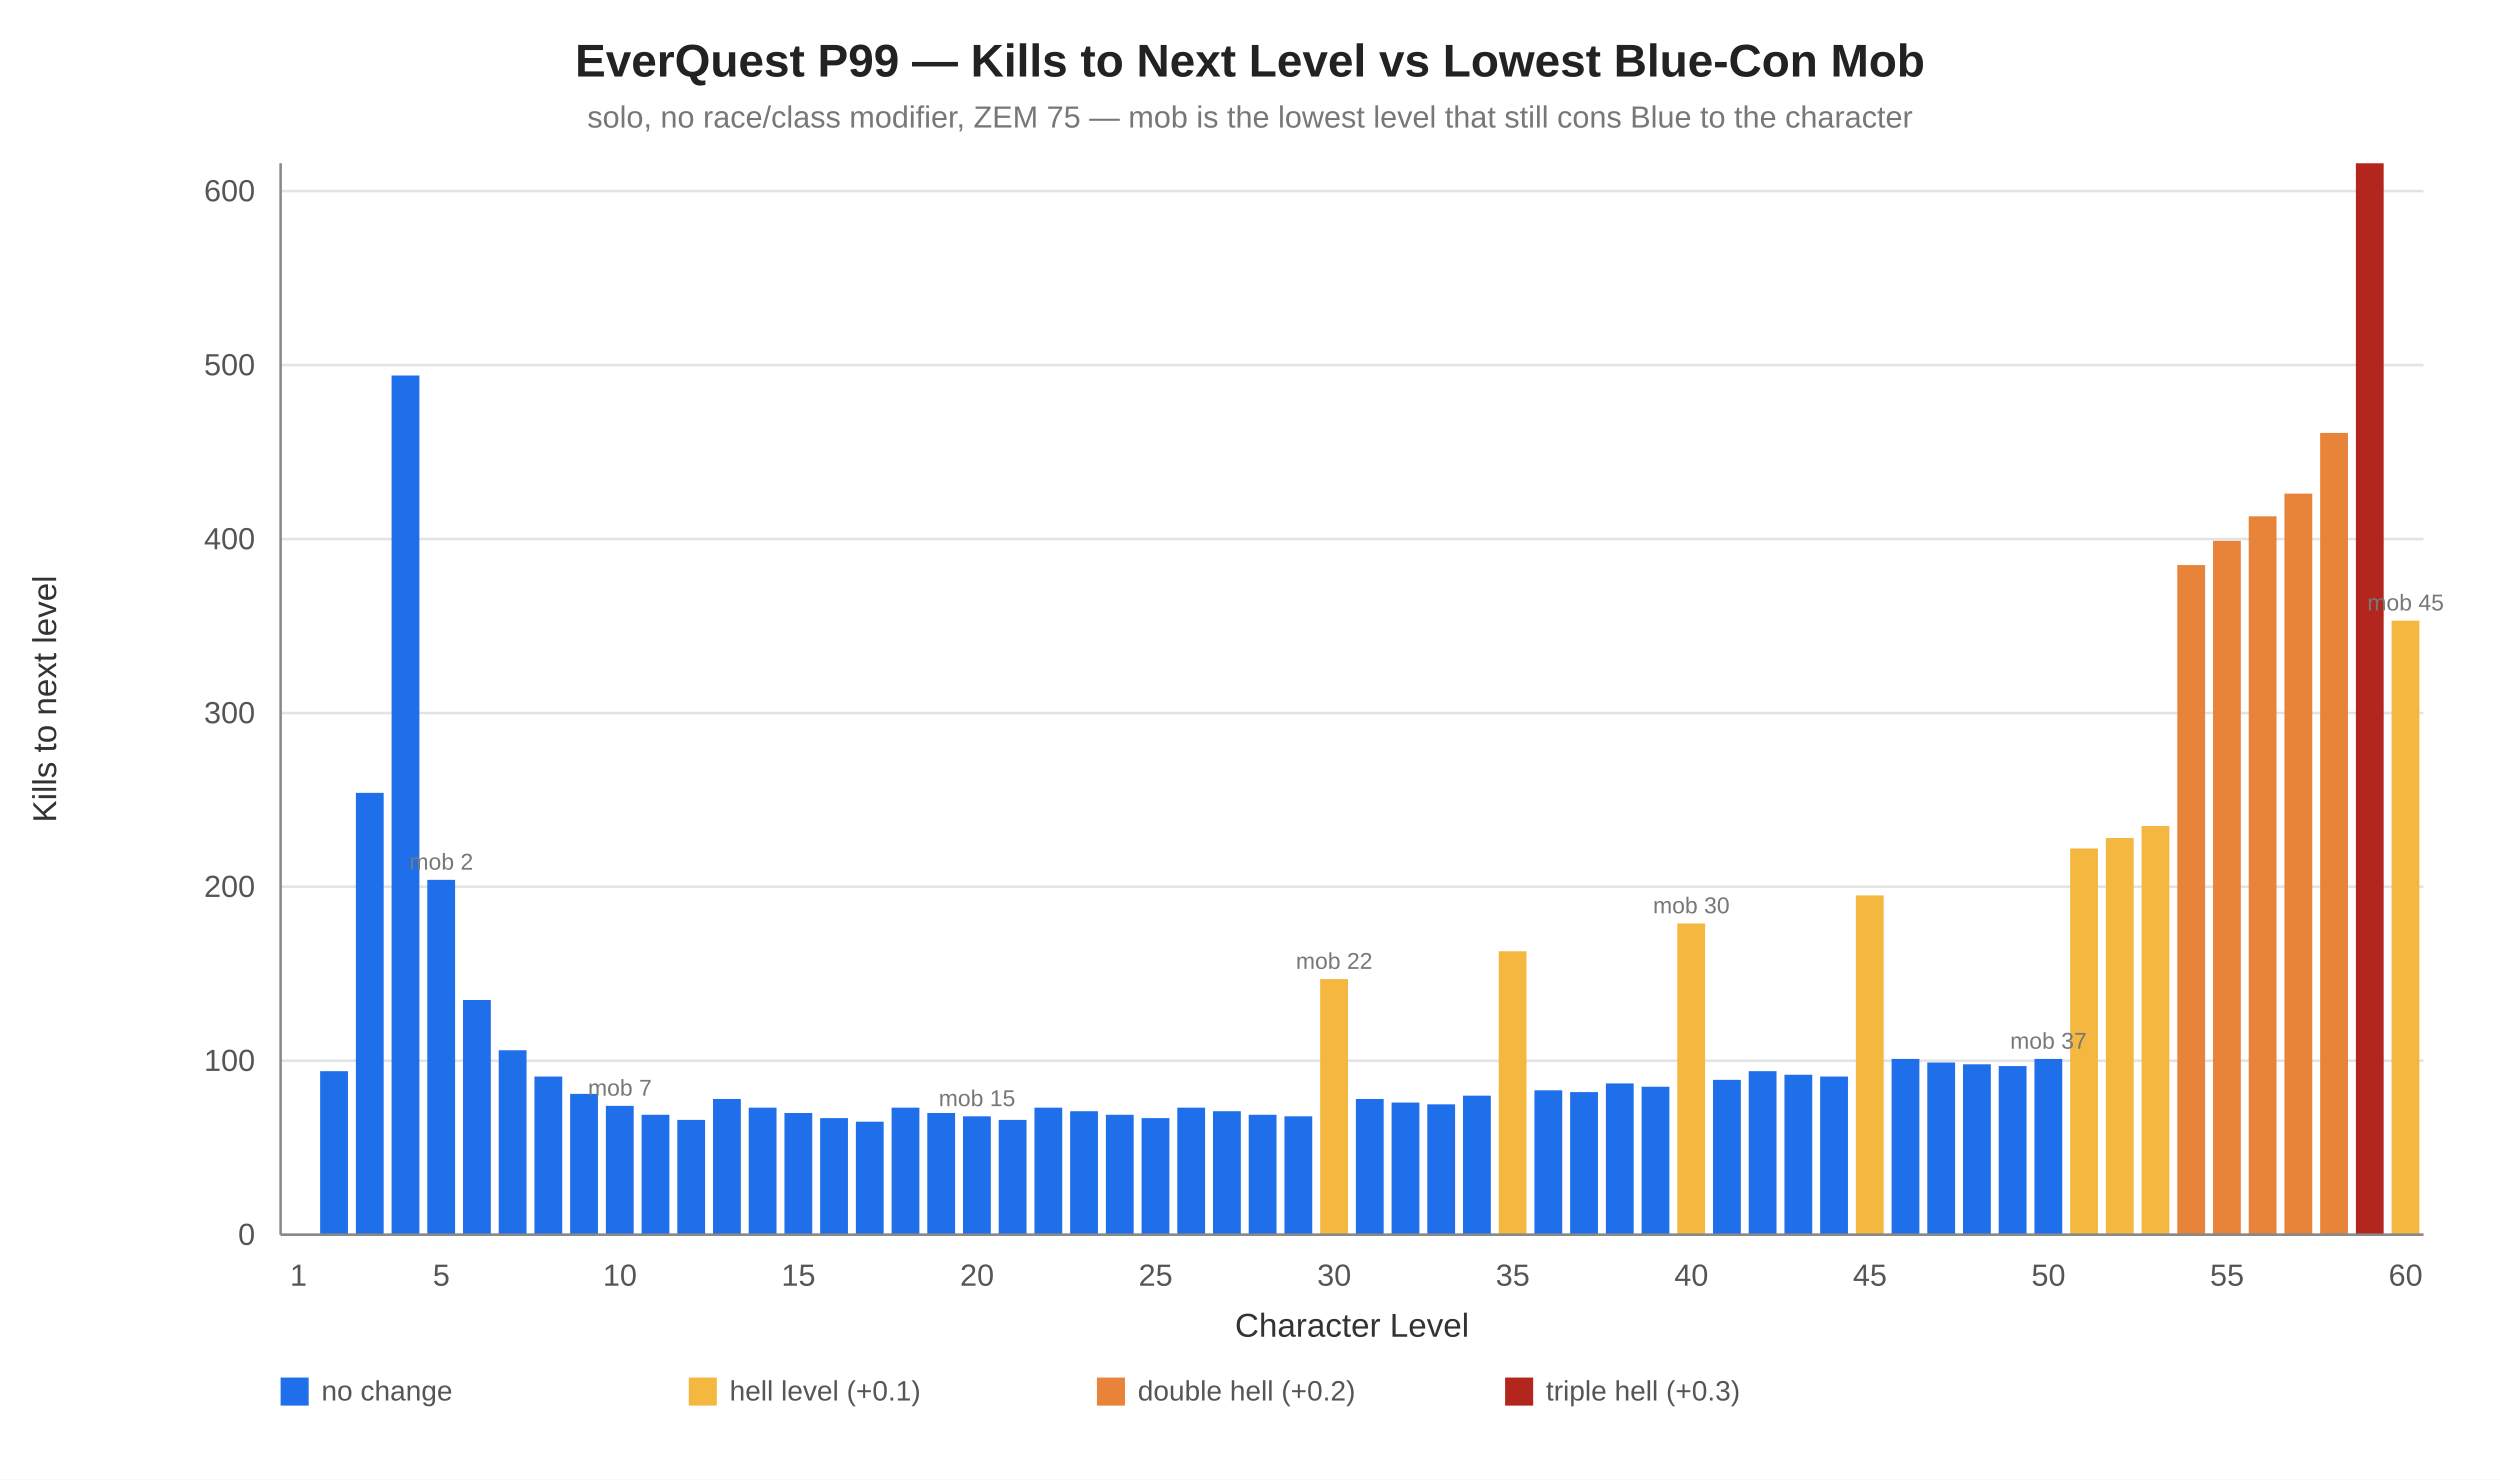
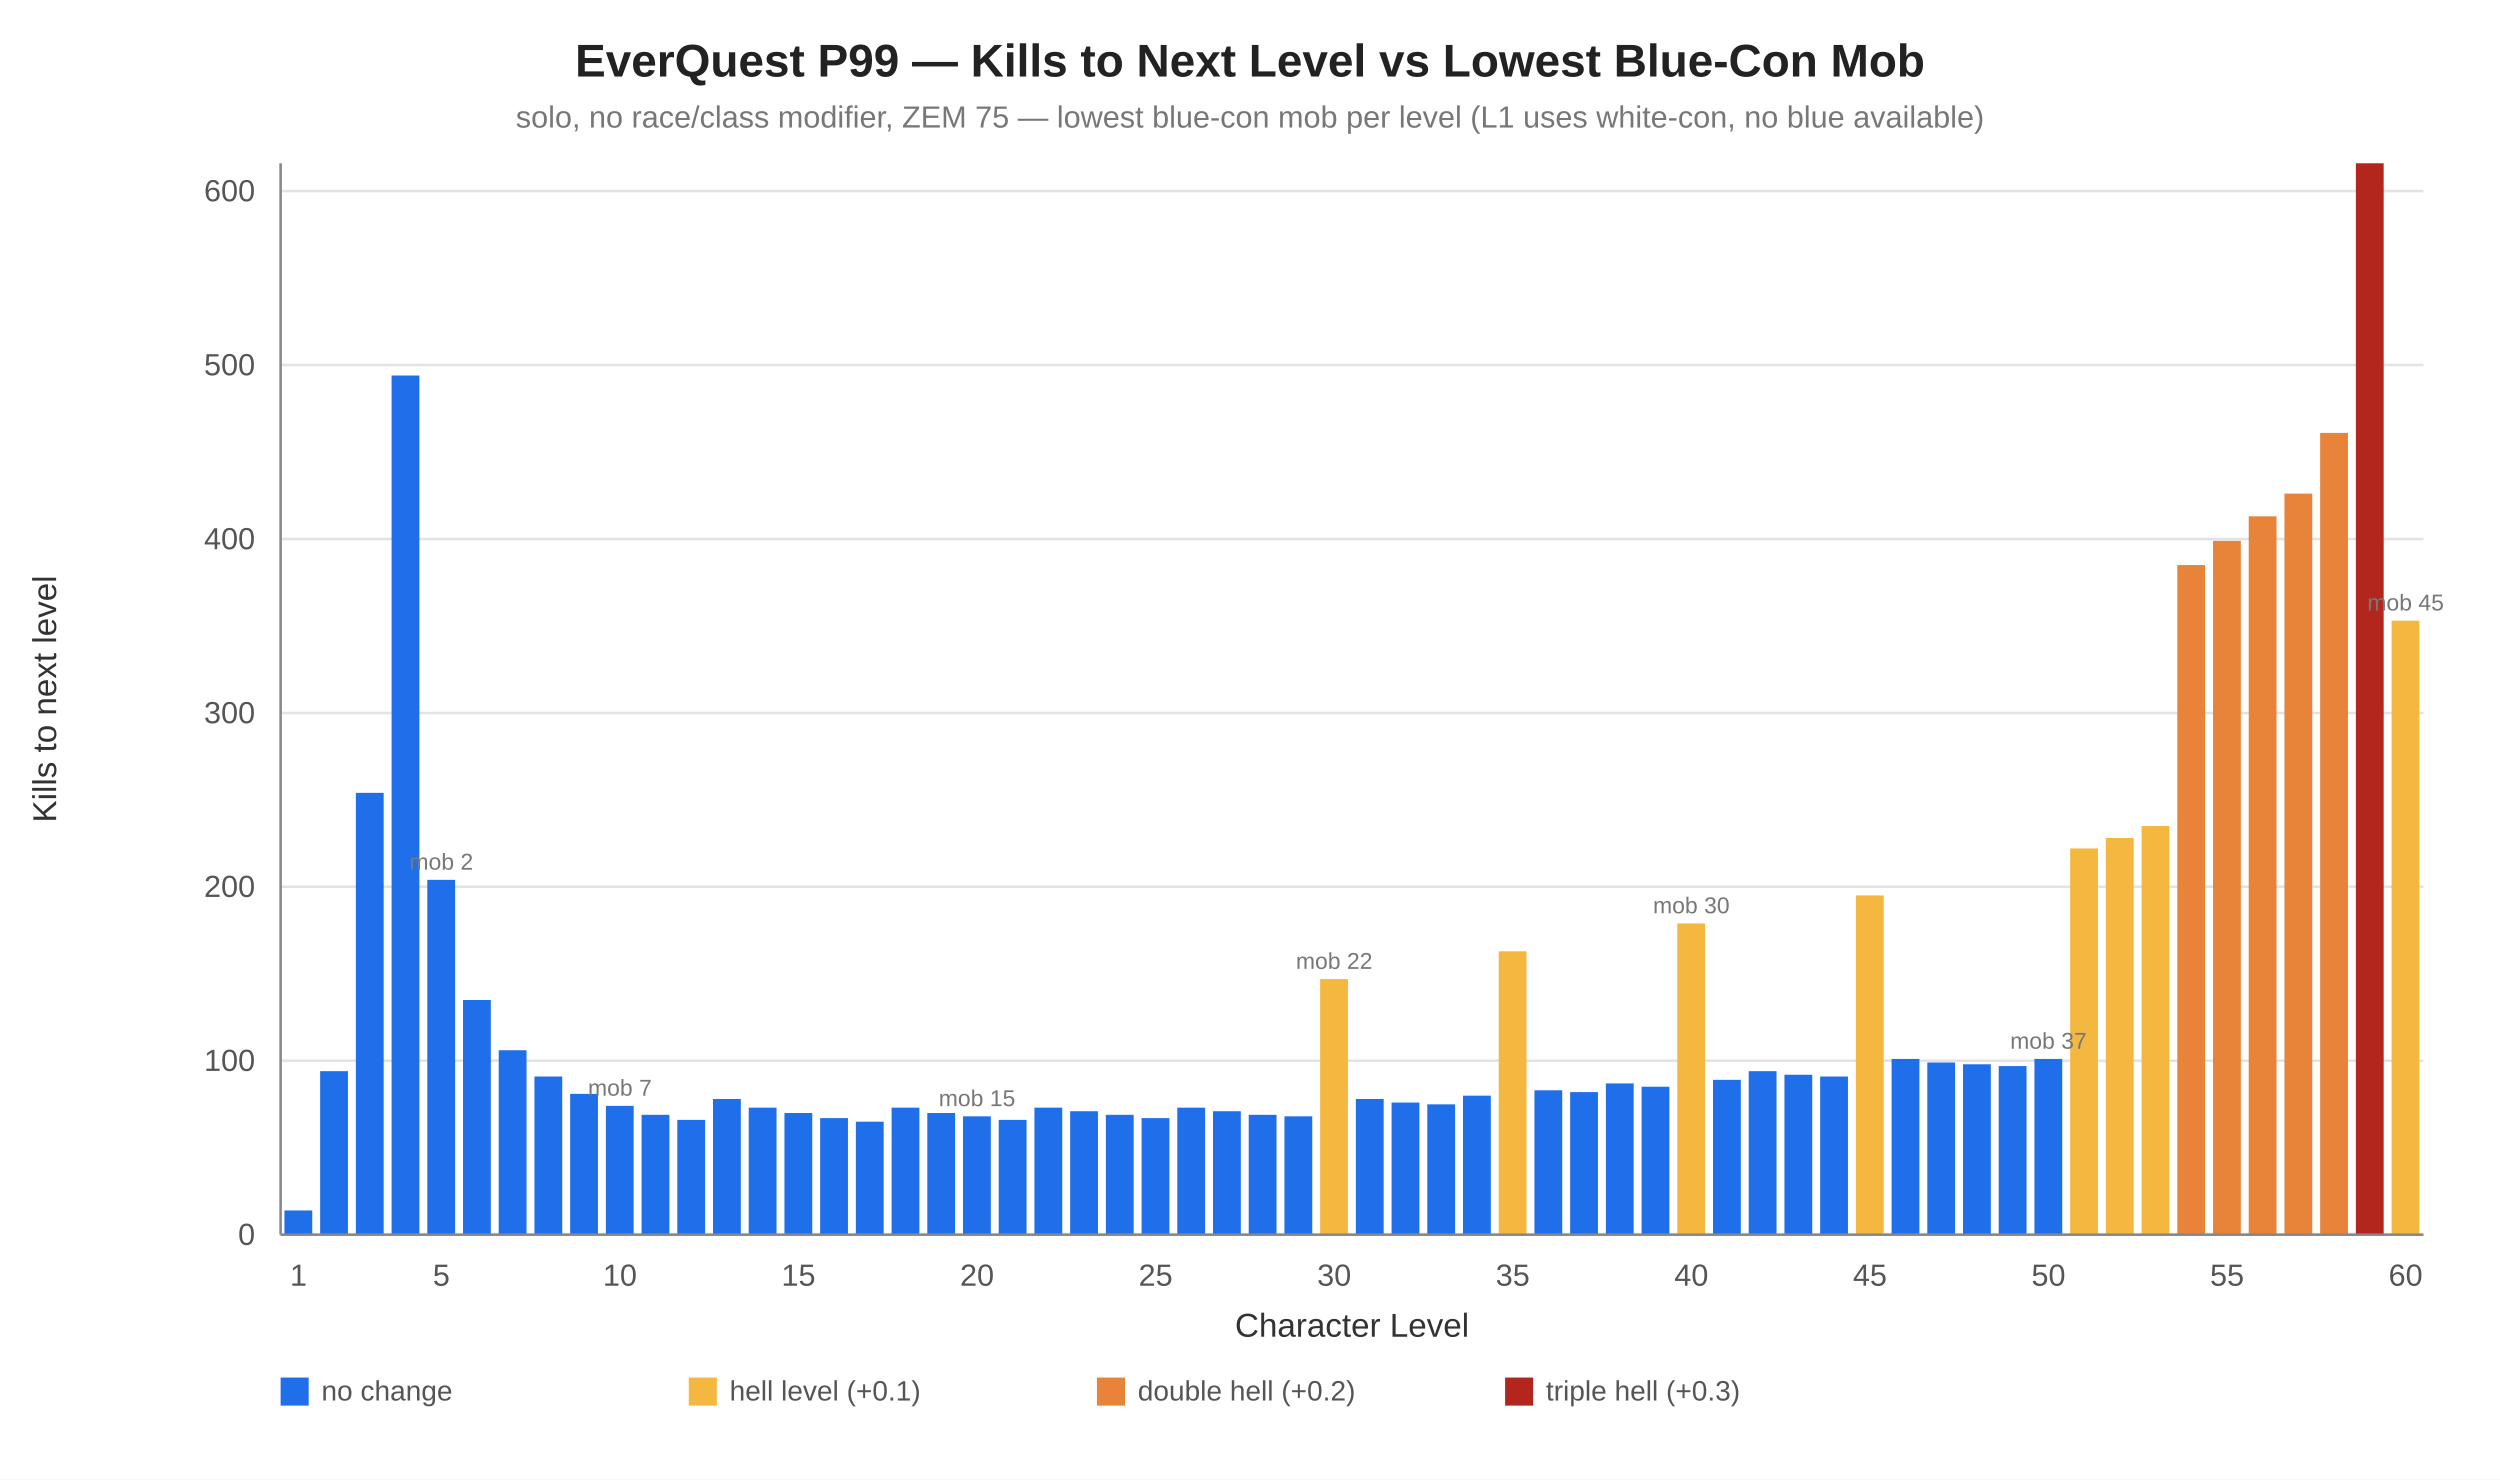
<svg xmlns="http://www.w3.org/2000/svg" width="980" height="580" viewBox="0 0 980 580" font-family="system-ui,Arial,sans-serif">
  <rect width="980" height="580" fill="#ffffff" />
  <text x="490" y="30" text-anchor="middle" font-size="18" font-weight="600" fill="#222">EverQuest P99 — Kills to Next Level vs Lowest Blue-Con Mob</text>
-   <text x="490" y="50" text-anchor="middle" font-size="12" fill="#777">solo, no race/class modifier, ZEM 75 — mob is the lowest level that still cons Blue to the character</text>
+   <text x="490" y="50" text-anchor="middle" font-size="12" fill="#777">solo, no race/class modifier, ZEM 75 — lowest blue-con mob per level (L1 uses white-con, no blue available)</text>
  <line x1="110" y1="484.0" x2="950" y2="484.0" stroke="#e3e3e3" />
  <text x="100" y="488.0" text-anchor="end" font-size="12" fill="#555">0</text>
  <line x1="110" y1="415.8" x2="950" y2="415.8" stroke="#e3e3e3" />
  <text x="100" y="419.8" text-anchor="end" font-size="12" fill="#555">100</text>
  <line x1="110" y1="347.6" x2="950" y2="347.6" stroke="#e3e3e3" />
  <text x="100" y="351.6" text-anchor="end" font-size="12" fill="#555">200</text>
  <line x1="110" y1="279.5" x2="950" y2="279.5" stroke="#e3e3e3" />
  <text x="100" y="283.5" text-anchor="end" font-size="12" fill="#555">300</text>
  <line x1="110" y1="211.3" x2="950" y2="211.3" stroke="#e3e3e3" />
  <text x="100" y="215.3" text-anchor="end" font-size="12" fill="#555">400</text>
  <line x1="110" y1="143.1" x2="950" y2="143.1" stroke="#e3e3e3" />
  <text x="100" y="147.1" text-anchor="end" font-size="12" fill="#555">500</text>
  <line x1="110" y1="74.9" x2="950" y2="74.9" stroke="#e3e3e3" />
  <text x="100" y="78.9" text-anchor="end" font-size="12" fill="#555">600</text>
  <text x="117.0" y="504" text-anchor="middle" font-size="12" fill="#555">1</text>
  <text x="173.0" y="504" text-anchor="middle" font-size="12" fill="#555">5</text>
  <text x="243.0" y="504" text-anchor="middle" font-size="12" fill="#555">10</text>
  <text x="313.0" y="504" text-anchor="middle" font-size="12" fill="#555">15</text>
  <text x="383.0" y="504" text-anchor="middle" font-size="12" fill="#555">20</text>
  <text x="453.0" y="504" text-anchor="middle" font-size="12" fill="#555">25</text>
  <text x="523.0" y="504" text-anchor="middle" font-size="12" fill="#555">30</text>
  <text x="593.0" y="504" text-anchor="middle" font-size="12" fill="#555">35</text>
  <text x="663.0" y="504" text-anchor="middle" font-size="12" fill="#555">40</text>
  <text x="733.0" y="504" text-anchor="middle" font-size="12" fill="#555">45</text>
  <text x="803.0" y="504" text-anchor="middle" font-size="12" fill="#555">50</text>
  <text x="873.0" y="504" text-anchor="middle" font-size="12" fill="#555">55</text>
  <text x="943.0" y="504" text-anchor="middle" font-size="12" fill="#555">60</text>
-   <rect x="111.5" y="484.0" width="10.9" height="0.0" fill="#1f6feb" />
+   <rect x="111.5" y="474.5" width="10.9" height="9.5" fill="#1f6feb" />
  <rect x="125.5" y="419.9" width="10.9" height="64.1" fill="#1f6feb" />
  <rect x="139.5" y="310.8" width="10.9" height="173.2" fill="#1f6feb" />
  <rect x="153.5" y="147.2" width="10.9" height="336.8" fill="#1f6feb" />
  <rect x="167.5" y="344.9" width="10.9" height="139.1" fill="#1f6feb" />
  <rect x="181.5" y="392.0" width="10.9" height="92.0" fill="#1f6feb" />
  <rect x="195.5" y="411.7" width="10.9" height="72.3" fill="#1f6feb" />
  <rect x="209.5" y="422.0" width="10.9" height="62.0" fill="#1f6feb" />
  <rect x="223.5" y="428.8" width="10.9" height="55.2" fill="#1f6feb" />
  <rect x="237.5" y="433.5" width="10.9" height="50.5" fill="#1f6feb" />
  <rect x="251.5" y="437.0" width="10.9" height="47.0" fill="#1f6feb" />
  <rect x="265.5" y="439.0" width="10.9" height="45.0" fill="#1f6feb" />
  <rect x="279.5" y="430.8" width="10.9" height="53.2" fill="#1f6feb" />
  <rect x="293.5" y="434.2" width="10.9" height="49.8" fill="#1f6feb" />
  <rect x="307.5" y="436.3" width="10.9" height="47.7" fill="#1f6feb" />
  <rect x="321.5" y="438.3" width="10.9" height="45.7" fill="#1f6feb" />
  <rect x="335.5" y="439.7" width="10.9" height="44.3" fill="#1f6feb" />
  <rect x="349.5" y="434.2" width="10.9" height="49.8" fill="#1f6feb" />
  <rect x="363.5" y="436.3" width="10.9" height="47.7" fill="#1f6feb" />
  <rect x="377.5" y="437.6" width="10.9" height="46.4" fill="#1f6feb" />
  <rect x="391.5" y="439.0" width="10.9" height="45.0" fill="#1f6feb" />
  <rect x="405.5" y="434.2" width="10.9" height="49.8" fill="#1f6feb" />
  <rect x="419.5" y="435.6" width="10.9" height="48.4" fill="#1f6feb" />
  <rect x="433.5" y="437.0" width="10.9" height="47.0" fill="#1f6feb" />
  <rect x="447.5" y="438.3" width="10.9" height="45.7" fill="#1f6feb" />
  <rect x="461.5" y="434.2" width="10.9" height="49.8" fill="#1f6feb" />
  <rect x="475.5" y="435.6" width="10.9" height="48.4" fill="#1f6feb" />
  <rect x="489.5" y="437.0" width="10.9" height="47.0" fill="#1f6feb" />
  <rect x="503.5" y="437.6" width="10.9" height="46.4" fill="#1f6feb" />
  <rect x="517.5" y="383.8" width="10.9" height="100.2" fill="#f4b740" />
  <rect x="531.5" y="430.8" width="10.9" height="53.2" fill="#1f6feb" />
  <rect x="545.5" y="432.2" width="10.9" height="51.8" fill="#1f6feb" />
  <rect x="559.5" y="432.9" width="10.9" height="51.1" fill="#1f6feb" />
  <rect x="573.5" y="429.5" width="10.9" height="54.5" fill="#1f6feb" />
  <rect x="587.5" y="372.9" width="10.9" height="111.1" fill="#f4b740" />
  <rect x="601.5" y="427.4" width="10.9" height="56.6" fill="#1f6feb" />
  <rect x="615.5" y="428.1" width="10.9" height="55.9" fill="#1f6feb" />
  <rect x="629.5" y="424.7" width="10.9" height="59.3" fill="#1f6feb" />
  <rect x="643.5" y="426.0" width="10.9" height="58.0" fill="#1f6feb" />
  <rect x="657.5" y="362.0" width="10.9" height="122.0" fill="#f4b740" />
  <rect x="671.5" y="423.3" width="10.9" height="60.7" fill="#1f6feb" />
  <rect x="685.5" y="419.9" width="10.9" height="64.1" fill="#1f6feb" />
  <rect x="699.5" y="421.3" width="10.9" height="62.7" fill="#1f6feb" />
  <rect x="713.5" y="422.0" width="10.9" height="62.0" fill="#1f6feb" />
  <rect x="727.5" y="351.0" width="10.9" height="133.0" fill="#f4b740" />
  <rect x="741.5" y="415.1" width="10.9" height="68.9" fill="#1f6feb" />
  <rect x="755.5" y="416.5" width="10.9" height="67.5" fill="#1f6feb" />
  <rect x="769.5" y="417.2" width="10.9" height="66.8" fill="#1f6feb" />
  <rect x="783.5" y="417.9" width="10.9" height="66.1" fill="#1f6feb" />
  <rect x="797.5" y="415.1" width="10.9" height="68.9" fill="#1f6feb" />
  <rect x="811.5" y="332.6" width="10.9" height="151.4" fill="#f4b740" />
  <rect x="825.5" y="328.5" width="10.9" height="155.5" fill="#f4b740" />
  <rect x="839.5" y="323.8" width="10.9" height="160.2" fill="#f4b740" />
  <rect x="853.5" y="221.5" width="10.9" height="262.5" fill="#e8833a" />
  <rect x="867.5" y="212.0" width="10.9" height="272.0" fill="#e8833a" />
  <rect x="881.5" y="202.4" width="10.9" height="281.6" fill="#e8833a" />
  <rect x="895.5" y="193.5" width="10.9" height="290.5" fill="#e8833a" />
  <rect x="909.5" y="169.7" width="10.9" height="314.3" fill="#e8833a" />
  <rect x="923.5" y="64.0" width="10.9" height="420.0" fill="#b3261e" />
  <rect x="937.5" y="243.3" width="10.9" height="240.7" fill="#f4b740" />
  <text x="173.0" y="340.9" text-anchor="middle" font-size="9" fill="#777">mob 2</text>
  <text x="243.0" y="429.5" text-anchor="middle" font-size="9" fill="#777">mob 7</text>
  <text x="383.0" y="433.6" text-anchor="middle" font-size="9" fill="#777">mob 15</text>
  <text x="523.0" y="379.8" text-anchor="middle" font-size="9" fill="#777">mob 22</text>
  <text x="663.0" y="358.0" text-anchor="middle" font-size="9" fill="#777">mob 30</text>
  <text x="803.0" y="411.1" text-anchor="middle" font-size="9" fill="#777">mob 37</text>
  <text x="943.0" y="239.3" text-anchor="middle" font-size="9" fill="#777">mob 45</text>
  <line x1="110" y1="64" x2="110" y2="484" stroke="#888" />
  <line x1="110" y1="484" x2="950" y2="484" stroke="#888" />
  <text x="530" y="524" text-anchor="middle" font-size="13" fill="#333">Character Level</text>
  <text x="22" y="274" text-anchor="middle" font-size="13" fill="#333" transform="rotate(-90 22 274)">Kills to next level</text>
  <rect x="110" y="540" width="11" height="11" fill="#1f6feb" />
  <text x="126" y="549" font-size="11" fill="#555">no change</text>
  <rect x="270" y="540" width="11" height="11" fill="#f4b740" />
  <text x="286" y="549" font-size="11" fill="#555">hell level (+0.1)</text>
  <rect x="430" y="540" width="11" height="11" fill="#e8833a" />
  <text x="446" y="549" font-size="11" fill="#555">double hell (+0.2)</text>
  <rect x="590" y="540" width="11" height="11" fill="#b3261e" />
  <text x="606" y="549" font-size="11" fill="#555">triple hell (+0.3)</text>
</svg>
